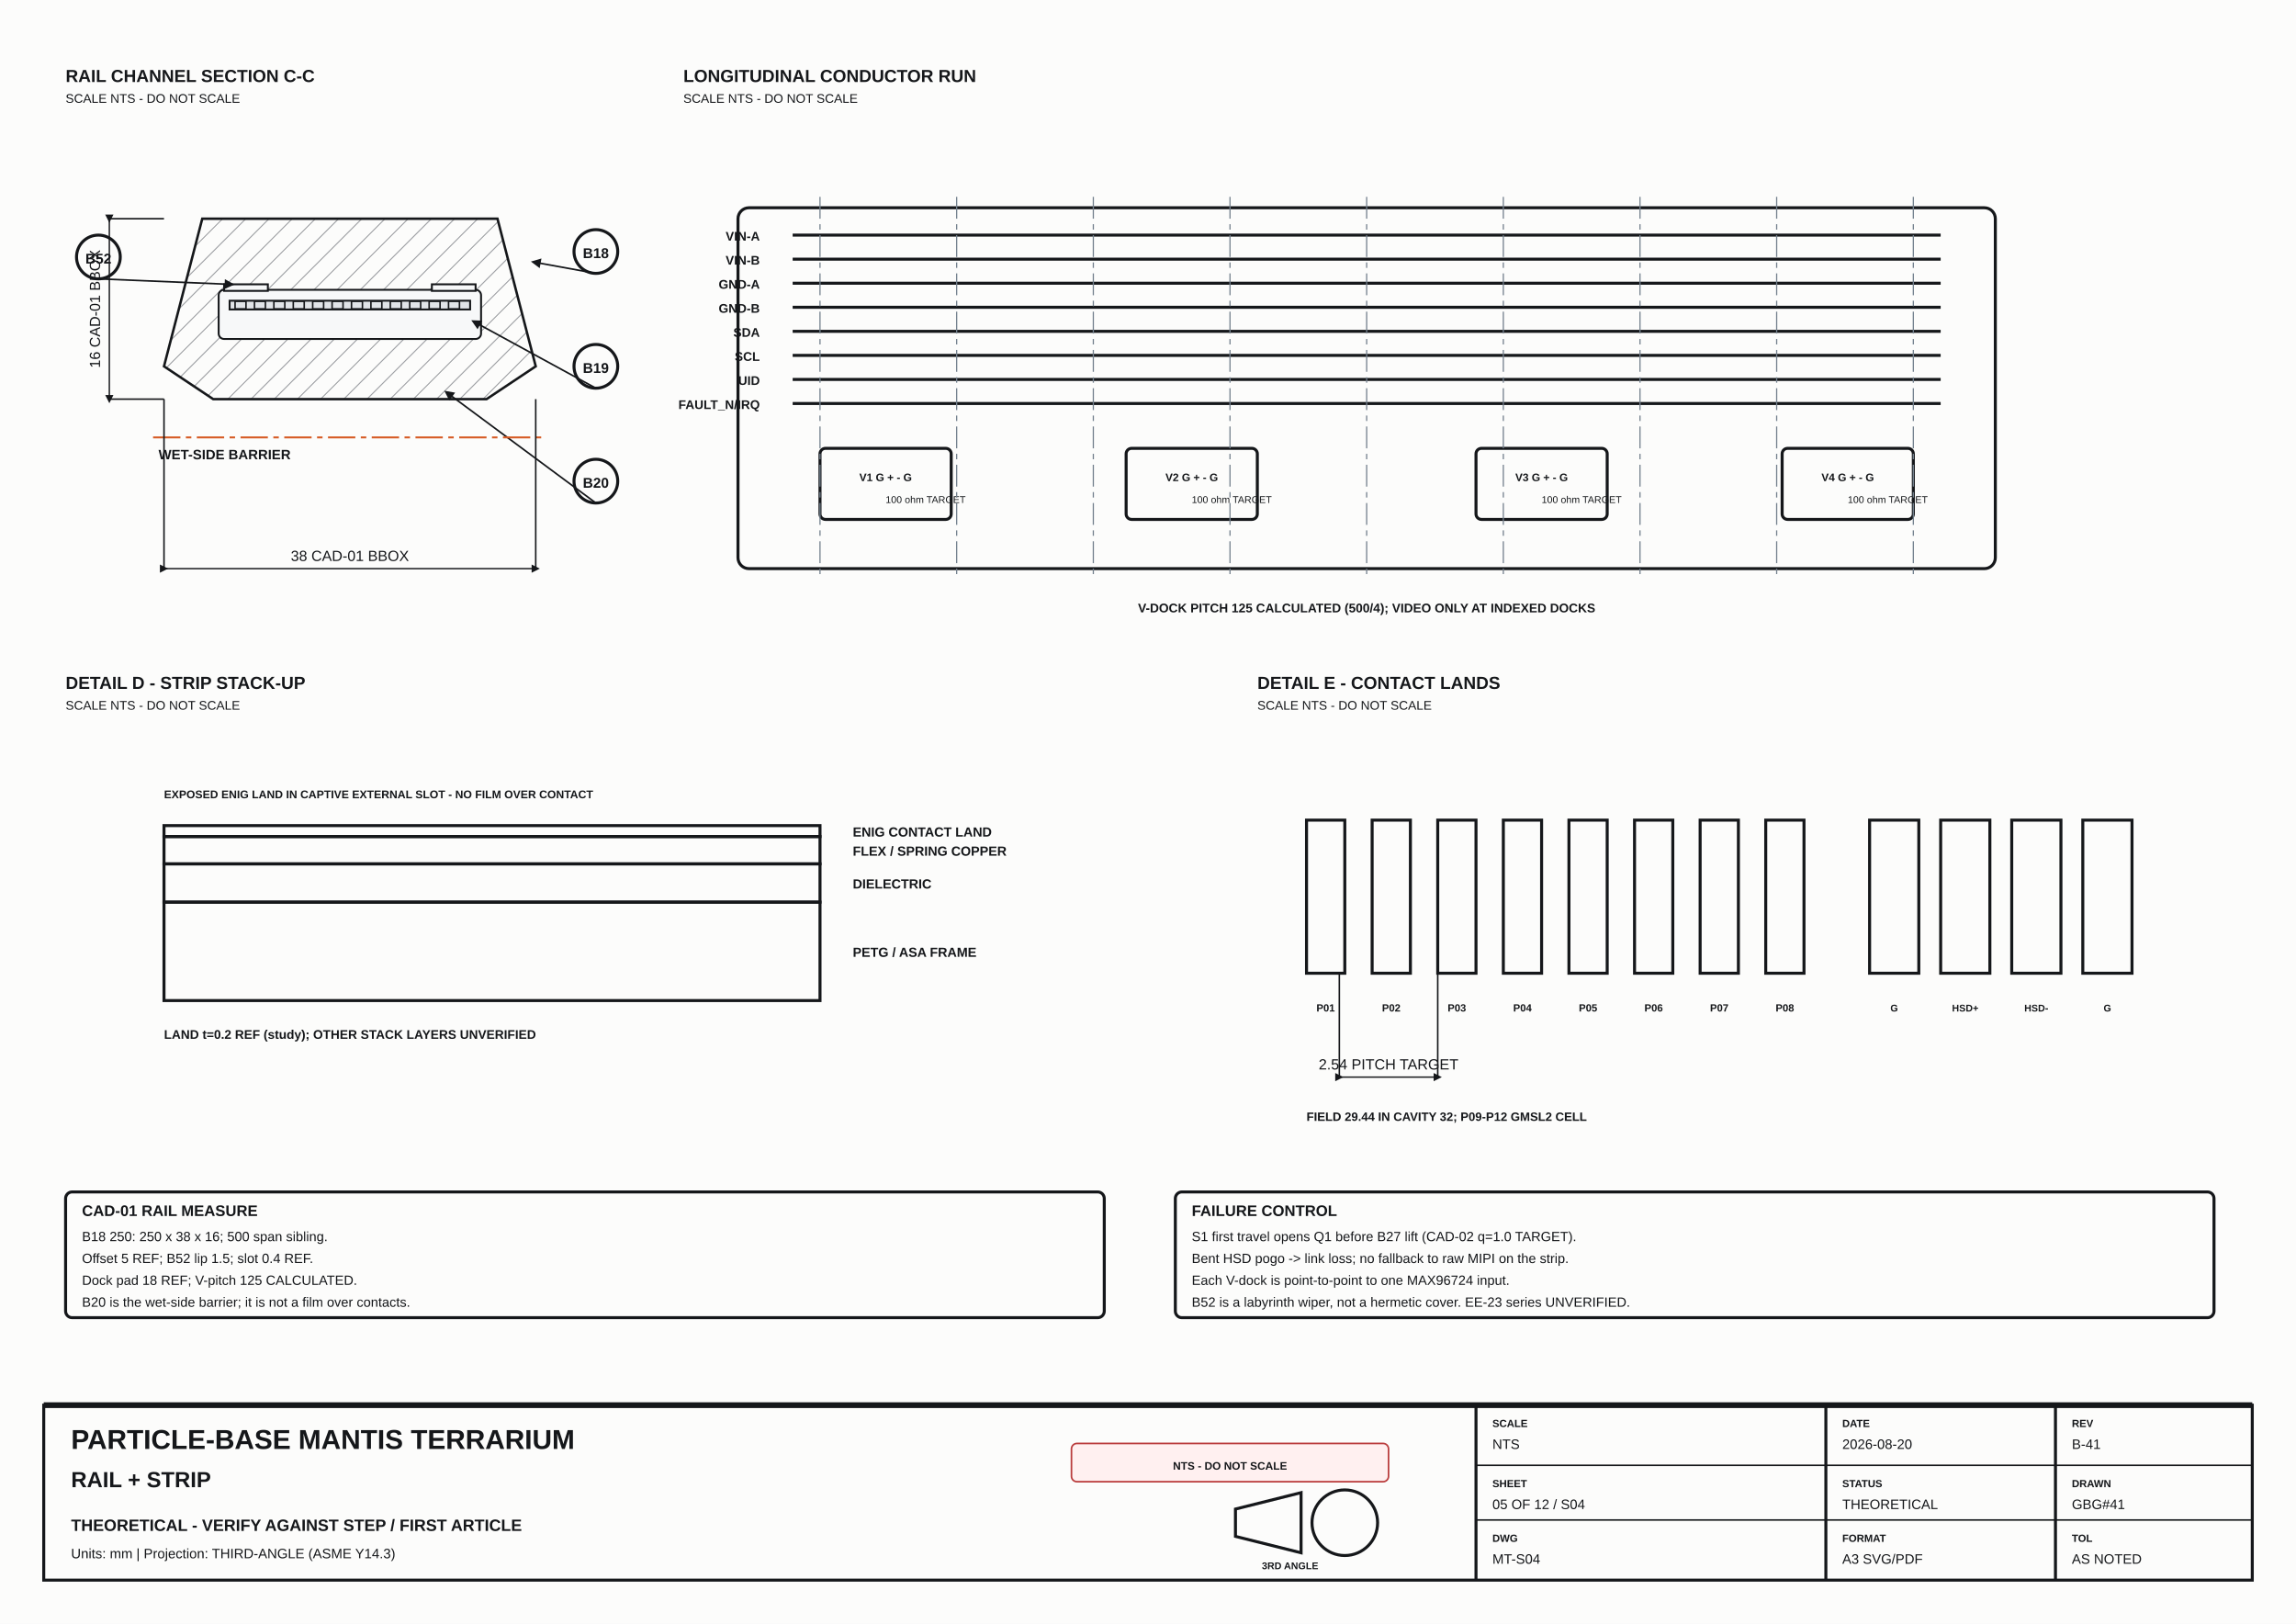
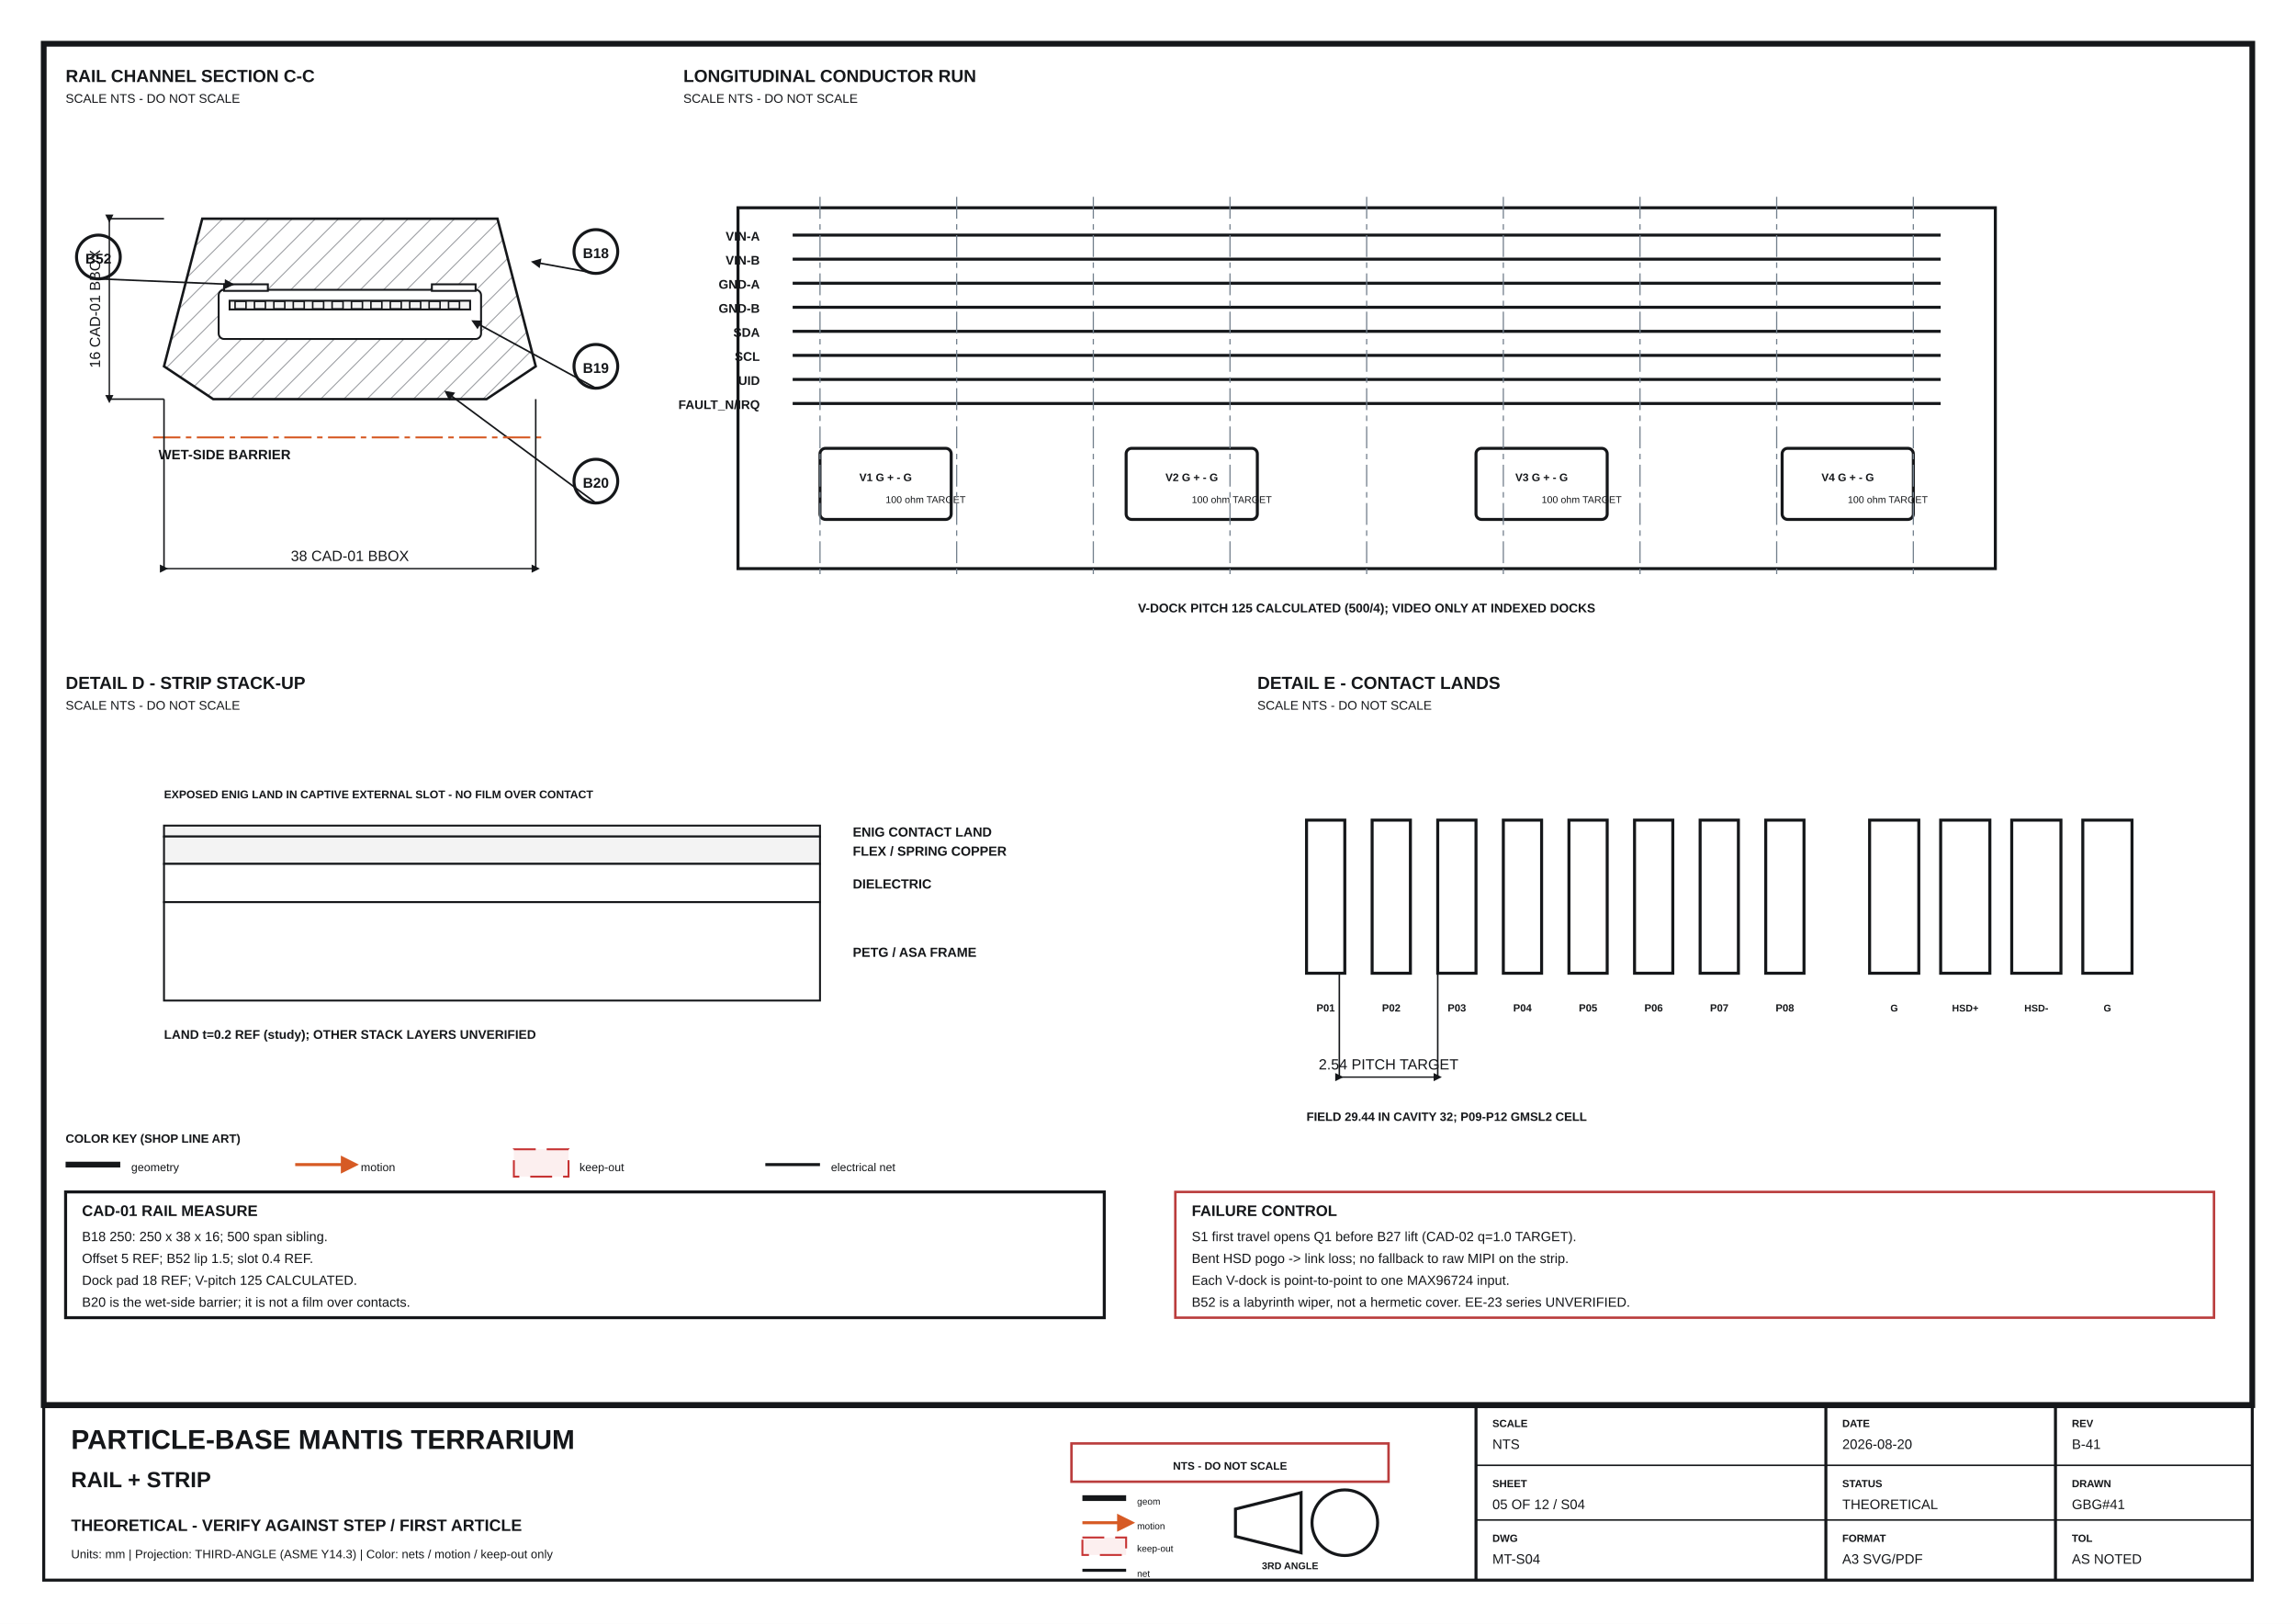
<svg xmlns="http://www.w3.org/2000/svg" width="420mm" height="297mm" viewBox="0 0 420 297">
-   <rect width="420" height="297" fill="#fcfcfb" />
+   <rect width="420" height="297" fill="#ffffff" />
  <defs>
    <marker id="arr" markerWidth="6" markerHeight="6" refX="3" refY="3" orient="auto" markerUnits="strokeWidth">
      <path d="M0,0 L6,3 L0,6 z" fill="#15171a" />
    </marker>
    <marker id="arr-orange" markerWidth="6" markerHeight="6" refX="3" refY="3" orient="auto" markerUnits="strokeWidth">
      <path d="M0,0 L6,3 L0,6 z" fill="#d65a24" />
    </marker>
    <pattern id="hatch" width="3" height="3" patternUnits="userSpaceOnUse" patternTransform="rotate(45)">
      <line x1="0" y1="0" x2="0" y2="3" stroke="#7b7e83" stroke-width="0.25" />
    </pattern>
    <pattern id="screen" width="3" height="3" patternUnits="userSpaceOnUse">
      <path d="M0,0 L3,3 M3,0 L0,3" stroke="#88909a" stroke-width="0.18" />
    </pattern>
    <style>
    text { font-family: Arial, Helvetica, sans-serif; fill:#15171a; }
    .thin { stroke:#15171a; stroke-width:.28; fill:none; }
    .med { stroke:#15171a; stroke-width:.55; fill:none; }
    .heavy { stroke:#15171a; stroke-width:1.05; fill:none; }
    .hidden { stroke:#59616b; stroke-width:.28; stroke-dasharray:2 1.2; fill:none; }
    .phantom { stroke:#d65a24; stroke-width:.35; stroke-dasharray:5 1 1 1; fill:none; }
    .center { stroke:#73808d; stroke-width:.22; stroke-dasharray:4 1 1 1; fill:none; }
    .dim { stroke:#15171a; stroke-width:.25; fill:none; marker-start:url(#arr); marker-end:url(#arr); }
    .leader { stroke:#15171a; stroke-width:.3; fill:none; marker-end:url(#arr); }
    .motion { stroke:#d65a24; stroke-width:.55; fill:none; marker-end:url(#arr-orange); }
-     .ref { fill:#fff6d9; stroke:#c49817; stroke-width:.25; }
-     .unverified { fill:#fff0f0; stroke:#ba3d3d; stroke-width:.3; }
+     .ref { fill:#ffffff; stroke:#15171a; stroke-width:.45; }
+     .unverified { fill:#ffffff; stroke:#ba3d3d; stroke-width:.45; }
    .keepout { fill:#dd3c3c; fill-opacity:.08; stroke:#c63333; stroke-width:.35; stroke-dasharray:4 2; }
-     .metal { fill:#e1e4e8; stroke:#15171a; stroke-width:.35; }
-     .plastic { fill:#f7f8f9; stroke:#15171a; stroke-width:.35; }
+     .metal { fill:#f3f3f3; stroke:#15171a; stroke-width:.35; }
+     .plastic { fill:#ffffff; stroke:#15171a; stroke-width:.35; }
    .cut { fill:url(#hatch); stroke:#15171a; stroke-width:.45; }
  </style>
  </defs>
+   <rect x="8" y="8" width="404" height="249.0" rx="0" class="heavy" />
  <text x="12" y="15" font-size="3.2" font-weight="bold" text-anchor="start">RAIL CHANNEL SECTION C-C</text>
  <text x="12" y="18.8" font-size="2.3" font-weight="normal" text-anchor="start">SCALE NTS - DO NOT SCALE</text>
  <path d="M30 67 L37 40 L91 40 L98 67 L89 73 L39 73 Z" class="cut" />
  <rect x="40" y="53" width="48" height="9" rx="1" class="plastic" />
  <rect x="42" y="55" width="44" height="1.6" rx="0" class="metal" />
  <rect x="43.0" y="55.1" width="2.0" height="1.4" rx="0" class="thin" fill="#d9822b" />
  <rect x="46.55" y="55.1" width="2.0" height="1.4" rx="0" class="thin" fill="#d9822b" />
  <rect x="50.1" y="55.1" width="2.0" height="1.4" rx="0" class="thin" fill="#333333" />
  <rect x="53.65" y="55.1" width="2.0" height="1.4" rx="0" class="thin" fill="#333333" />
  <rect x="57.2" y="55.1" width="2.0" height="1.4" rx="0" class="thin" fill="#2c9c69" />
  <rect x="60.75" y="55.1" width="2.0" height="1.4" rx="0" class="thin" fill="#307ac7" />
  <rect x="64.3" y="55.1" width="2.0" height="1.4" rx="0" class="thin" fill="#7a55a3" />
  <rect x="67.85" y="55.1" width="2.0" height="1.4" rx="0" class="thin" fill="#d34887" />
  <rect x="71.4" y="55.1" width="2.0" height="1.4" rx="0" class="thin" fill="#333333" />
  <rect x="74.95" y="55.1" width="2.0" height="1.4" rx="0" class="thin" fill="#0a7891" />
  <rect x="78.5" y="55.1" width="2.0" height="1.4" rx="0" class="thin" fill="#0a7891" />
  <rect x="82.05" y="55.1" width="2.0" height="1.4" rx="0" class="thin" fill="#333333" />
  <rect x="41" y="52" width="8" height="1.2" rx="0" class="plastic" />
  <rect x="79" y="52" width="8" height="1.2" rx="0" class="plastic" />
  <circle cx="109" cy="46" r="4.0" class="med" fill="#ffffff" />
  <text x="109" y="47.2" font-size="2.6" font-weight="bold" text-anchor="middle">B18</text>
  <line x1="109" y1="50" x2="98" y2="48" class="leader" />
  <circle cx="109" cy="67" r="4.0" class="med" fill="#ffffff" />
  <text x="109" y="68.2" font-size="2.6" font-weight="bold" text-anchor="middle">B19</text>
  <line x1="109" y1="71" x2="87" y2="59" class="leader" />
  <circle cx="109" cy="88" r="4.0" class="med" fill="#ffffff" />
  <text x="109" y="89.2" font-size="2.6" font-weight="bold" text-anchor="middle">B20</text>
  <line x1="109" y1="92" x2="82" y2="72" class="leader" />
  <circle cx="18" cy="47" r="4.0" class="med" fill="#ffffff" />
  <text x="18" y="48.2" font-size="2.6" font-weight="bold" text-anchor="middle">B52</text>
  <line x1="18" y1="51" x2="42" y2="52" class="leader" />
  <text x="29" y="84" font-size="2.5" font-weight="bold" text-anchor="start" fill="#b52d2d">WET-SIDE BARRIER</text>
  <line x1="28" y1="80" x2="100" y2="80" class="phantom" />
  <line x1="30" y1="73" x2="30" y2="104" class="thin" />
  <line x1="98" y1="73" x2="98" y2="104" class="thin" />
  <line x1="30" y1="104" x2="98" y2="104" class="dim" />
  <text x="64.0" y="102.6" font-size="2.7" font-weight="normal" text-anchor="middle">38 CAD-01 BBOX</text>
  <line x1="30" y1="40" x2="20" y2="40" class="thin" />
  <line x1="30" y1="73" x2="20" y2="73" class="thin" />
  <line x1="20" y1="40" x2="20" y2="73" class="dim" />
  <text x="18.3" y="56.5" font-size="2.7" font-weight="normal" text-anchor="middle" transform="rotate(-90 18.3 56.5)">16 CAD-01 BBOX</text>
  <text x="125" y="15" font-size="3.2" font-weight="bold" text-anchor="start">LONGITUDINAL CONDUCTOR RUN</text>
  <text x="125" y="18.8" font-size="2.3" font-weight="normal" text-anchor="start">SCALE NTS - DO NOT SCALE</text>
-   <rect x="135" y="38" width="230" height="66" rx="2" class="med" fill="#f3f5f6" />
+   <rect x="135" y="38" width="230" height="66" rx="0" class="med" fill="#ffffff" />
  <line x1="145" y1="43.0" x2="355" y2="43.0" class="med" stroke="#d9822b" />
  <text x="139" y="44.0" font-size="2.3" font-weight="bold" text-anchor="end" fill="#d9822b">VIN-A</text>
  <line x1="145" y1="47.4" x2="355" y2="47.4" class="med" stroke="#d9822b" />
  <text x="139" y="48.4" font-size="2.3" font-weight="bold" text-anchor="end" fill="#d9822b">VIN-B</text>
  <line x1="145" y1="51.8" x2="355" y2="51.8" class="med" stroke="#333333" />
  <text x="139" y="52.8" font-size="2.3" font-weight="bold" text-anchor="end" fill="#333333">GND-A</text>
  <line x1="145" y1="56.2" x2="355" y2="56.2" class="med" stroke="#333333" />
  <text x="139" y="57.2" font-size="2.3" font-weight="bold" text-anchor="end" fill="#333333">GND-B</text>
  <line x1="145" y1="60.6" x2="355" y2="60.6" class="med" stroke="#2c9c69" />
  <text x="139" y="61.6" font-size="2.3" font-weight="bold" text-anchor="end" fill="#2c9c69">SDA</text>
  <line x1="145" y1="65.0" x2="355" y2="65.0" class="med" stroke="#307ac7" />
  <text x="139" y="66.0" font-size="2.3" font-weight="bold" text-anchor="end" fill="#307ac7">SCL</text>
  <line x1="145" y1="69.4" x2="355" y2="69.4" class="med" stroke="#7a55a3" />
  <text x="139" y="70.4" font-size="2.3" font-weight="bold" text-anchor="end" fill="#7a55a3">UID</text>
  <line x1="145" y1="73.8" x2="355" y2="73.8" class="med" stroke="#d34887" />
  <text x="139" y="74.8" font-size="2.3" font-weight="bold" text-anchor="end" fill="#d34887">FAULT_N/IRQ</text>
-   <rect x="150" y="82" width="24" height="13" rx="1" class="med" fill="#e7f5f6" />
+   <rect x="150" y="82" width="24" height="13" rx="1" class="med" fill="#ffffff" />
  <text x="162" y="88" font-size="2.0" font-weight="bold" text-anchor="middle" fill="#0a7891">V1  G + - G</text>
  <text x="162" y="92" font-size="1.8" font-weight="middle" text-anchor="start">100 ohm TARGET</text>
-   <rect x="206" y="82" width="24" height="13" rx="1" class="med" fill="#e7f5f6" />
+   <rect x="206" y="82" width="24" height="13" rx="1" class="med" fill="#ffffff" />
  <text x="218" y="88" font-size="2.0" font-weight="bold" text-anchor="middle" fill="#0a7891">V2  G + - G</text>
  <text x="218" y="92" font-size="1.8" font-weight="middle" text-anchor="start">100 ohm TARGET</text>
-   <rect x="270" y="82" width="24" height="13" rx="1" class="med" fill="#e7f5f6" />
+   <rect x="270" y="82" width="24" height="13" rx="1" class="med" fill="#ffffff" />
  <text x="282" y="88" font-size="2.0" font-weight="bold" text-anchor="middle" fill="#0a7891">V3  G + - G</text>
  <text x="282" y="92" font-size="1.8" font-weight="middle" text-anchor="start">100 ohm TARGET</text>
-   <rect x="326" y="82" width="24" height="13" rx="1" class="med" fill="#e7f5f6" />
+   <rect x="326" y="82" width="24" height="13" rx="1" class="med" fill="#ffffff" />
  <text x="338" y="88" font-size="2.0" font-weight="bold" text-anchor="middle" fill="#0a7891">V4  G + - G</text>
  <text x="338" y="92" font-size="1.8" font-weight="middle" text-anchor="start">100 ohm TARGET</text>
  <line x1="150" y1="36" x2="150" y2="106" class="center" />
  <line x1="175" y1="36" x2="175" y2="106" class="center" />
  <line x1="200" y1="36" x2="200" y2="106" class="center" />
  <line x1="225" y1="36" x2="225" y2="106" class="center" />
  <line x1="250" y1="36" x2="250" y2="106" class="center" />
  <line x1="275" y1="36" x2="275" y2="106" class="center" />
  <line x1="300" y1="36" x2="300" y2="106" class="center" />
  <line x1="325" y1="36" x2="325" y2="106" class="center" />
  <line x1="350" y1="36" x2="350" y2="106" class="center" />
  <text x="250" y="112" font-size="2.3" font-weight="bold" text-anchor="middle">V-DOCK PITCH 125 CALCULATED (500/4); VIDEO ONLY AT INDEXED DOCKS</text>
  <text x="12" y="126" font-size="3.2" font-weight="bold" text-anchor="start">DETAIL D - STRIP STACK-UP</text>
  <text x="12" y="129.8" font-size="2.3" font-weight="normal" text-anchor="start">SCALE NTS - DO NOT SCALE</text>
  <text x="30" y="146" font-size="2.05" font-weight="bold" text-anchor="start" fill="#b52d2d">EXPOSED ENIG LAND IN CAPTIVE EXTERNAL SLOT - NO FILM OVER CONTACT</text>
-   <rect x="30" y="151" width="120" height="2" rx="0" class="med" fill="#e6b84a" />
+   <rect x="30" y="151" width="120" height="2" rx="0" class="metal" />
  <text x="156" y="153.0" font-size="2.4" font-weight="bold" text-anchor="start">ENIG CONTACT LAND</text>
-   <rect x="30" y="153" width="120" height="5" rx="0" class="med" fill="#d77c3d" />
+   <rect x="30" y="153" width="120" height="5" rx="0" class="metal" />
  <text x="156" y="156.5" font-size="2.4" font-weight="bold" text-anchor="start">FLEX / SPRING COPPER</text>
-   <rect x="30" y="158" width="120" height="7" rx="0" class="med" fill="#d7e4f0" />
+   <rect x="30" y="158" width="120" height="7" rx="0" class="plastic" />
  <text x="156" y="162.5" font-size="2.4" font-weight="bold" text-anchor="start">DIELECTRIC</text>
-   <rect x="30" y="165" width="120" height="18" rx="0" class="med" fill="#f4f5f6" />
+   <rect x="30" y="165" width="120" height="18" rx="0" class="plastic" />
  <text x="156" y="175.0" font-size="2.4" font-weight="bold" text-anchor="start">PETG / ASA FRAME</text>
  <text x="30" y="190" font-size="2.3" font-weight="bold" text-anchor="start" fill="#b52d2d">LAND t=0.2 REF (study); OTHER STACK LAYERS UNVERIFIED</text>
  <text x="230" y="126" font-size="3.2" font-weight="bold" text-anchor="start">DETAIL E - CONTACT LANDS</text>
  <text x="230" y="129.8" font-size="2.3" font-weight="normal" text-anchor="start">SCALE NTS - DO NOT SCALE</text>
  <rect x="239" y="150" width="7" height="28" rx="0" class="med" fill="#d9822b" />
  <text x="242.5" y="185" font-size="1.9" font-weight="bold" text-anchor="middle" fill="#d9822b">P01</text>
  <rect x="251" y="150" width="7" height="28" rx="0" class="med" fill="#d9822b" />
  <text x="254.5" y="185" font-size="1.9" font-weight="bold" text-anchor="middle" fill="#d9822b">P02</text>
  <rect x="263" y="150" width="7" height="28" rx="0" class="med" fill="#333333" />
  <text x="266.5" y="185" font-size="1.9" font-weight="bold" text-anchor="middle" fill="#333333">P03</text>
  <rect x="275" y="150" width="7" height="28" rx="0" class="med" fill="#333333" />
  <text x="278.5" y="185" font-size="1.9" font-weight="bold" text-anchor="middle" fill="#333333">P04</text>
  <rect x="287" y="150" width="7" height="28" rx="0" class="med" fill="#2c9c69" />
  <text x="290.5" y="185" font-size="1.9" font-weight="bold" text-anchor="middle" fill="#2c9c69">P05</text>
  <rect x="299" y="150" width="7" height="28" rx="0" class="med" fill="#307ac7" />
  <text x="302.5" y="185" font-size="1.9" font-weight="bold" text-anchor="middle" fill="#307ac7">P06</text>
  <rect x="311" y="150" width="7" height="28" rx="0" class="med" fill="#7a55a3" />
  <text x="314.5" y="185" font-size="1.9" font-weight="bold" text-anchor="middle" fill="#7a55a3">P07</text>
  <rect x="323" y="150" width="7" height="28" rx="0" class="med" fill="#d34887" />
  <text x="326.5" y="185" font-size="1.9" font-weight="bold" text-anchor="middle" fill="#d34887">P08</text>
  <rect x="342" y="150" width="9" height="28" rx="0" class="med" fill="#333" />
  <text x="346.5" y="185" font-size="1.8" font-weight="bold" text-anchor="middle" fill="#333">G</text>
  <rect x="355" y="150" width="9" height="28" rx="0" class="med" fill="#0a7891" />
  <text x="359.5" y="185" font-size="1.8" font-weight="bold" text-anchor="middle" fill="#0a7891">HSD+</text>
  <rect x="368" y="150" width="9" height="28" rx="0" class="med" fill="#0a7891" />
  <text x="372.5" y="185" font-size="1.8" font-weight="bold" text-anchor="middle" fill="#0a7891">HSD-</text>
  <rect x="381" y="150" width="9" height="28" rx="0" class="med" fill="#333" />
  <text x="385.5" y="185" font-size="1.8" font-weight="bold" text-anchor="middle" fill="#333">G</text>
  <line x1="245" y1="178" x2="245" y2="197" class="thin" />
  <line x1="263" y1="178" x2="263" y2="197" class="thin" />
  <line x1="245" y1="197" x2="263" y2="197" class="dim" />
  <text x="254.0" y="195.6" font-size="2.7" font-weight="normal" text-anchor="middle">2.54 PITCH TARGET</text>
  <text x="239" y="205" font-size="2.2" font-weight="bold" text-anchor="start">FIELD 29.44 IN CAVITY 32; P09-P12 GMSL2 CELL</text>
-   <rect x="12" y="218" width="190" height="23.0" rx="1.2" class="med" fill="#fff6d9" />
+   <text x="12" y="209" font-size="2.2" font-weight="bold" text-anchor="start">COLOR KEY (SHOP LINE ART)</text>
+   <line x1="12" y1="213" x2="22" y2="213" class="heavy" />
+   <text x="24" y="214.2" font-size="2.1" font-weight="normal" text-anchor="start">geometry</text>
+   <line x1="54" y1="213" x2="64" y2="213" class="motion" />
+   <text x="66" y="214.2" font-size="2.1" font-weight="normal" text-anchor="start">motion</text>
+   <rect x="94" y="210.2" width="10" height="5" rx="0" class="keepout" />
+   <text x="106" y="214.2" font-size="2.1" font-weight="normal" text-anchor="start">keep-out</text>
+   <line x1="140" y1="213" x2="150" y2="213" class="med" stroke="#0a7891" />
+   <text x="152" y="214.2" font-size="2.1" font-weight="normal" text-anchor="start">electrical net</text>
+   <rect x="12" y="218" width="190" height="23.0" rx="0" class="med" fill="#ffffff" />
  <text x="15" y="222.4" font-size="2.8" font-weight="bold" text-anchor="start">CAD-01 RAIL MEASURE</text>
  <text x="15" y="227" font-size="2.45" font-weight="normal" text-anchor="start">B18 250: 250 x 38 x 16; 500 span sibling.</text>
  <text x="15" y="231" font-size="2.45" font-weight="normal" text-anchor="start">Offset 5 REF; B52 lip 1.5; slot 0.4 REF.</text>
  <text x="15" y="235" font-size="2.45" font-weight="normal" text-anchor="start">Dock pad 18 REF; V-pitch 125 CALCULATED.</text>
  <text x="15" y="239" font-size="2.45" font-weight="normal" text-anchor="start">B20 is the wet-side barrier; it is not a film over contacts.</text>
-   <rect x="215" y="218" width="190" height="23.0" rx="1.2" class="med" fill="#fff0f0" />
+   <rect x="215" y="218" width="190" height="23.0" rx="0" class="unverified" fill="#ffffff" />
  <text x="218" y="222.4" font-size="2.8" font-weight="bold" text-anchor="start">FAILURE CONTROL</text>
  <text x="218" y="227" font-size="2.45" font-weight="normal" text-anchor="start">S1 first travel opens Q1 before B27 lift (CAD-02 q=1.0 TARGET).</text>
  <text x="218" y="231" font-size="2.45" font-weight="normal" text-anchor="start">Bent HSD pogo -&gt; link loss; no fallback to raw MIPI on the strip.</text>
  <text x="218" y="235" font-size="2.45" font-weight="normal" text-anchor="start">Each V-dock is point-to-point to one MAX96724 input.</text>
  <text x="218" y="239" font-size="2.45" font-weight="normal" text-anchor="start">B52 is a labyrinth wiper, not a hermetic cover. EE-23 series UNVERIFIED.</text>
  <line x1="8" y1="257.0" x2="412" y2="257.0" class="heavy" />
  <rect x="8" y="257.0" width="404" height="32" rx="0" class="med" />
  <line x1="270" y1="257.0" x2="270" y2="289" class="med" />
  <line x1="334" y1="257.0" x2="334" y2="289" class="med" />
  <line x1="376" y1="257.0" x2="376" y2="289" class="med" />
  <line x1="270" y1="268.0" x2="412" y2="268.0" class="thin" />
  <line x1="270" y1="278.0" x2="412" y2="278.0" class="thin" />
  <text x="13" y="265.0" font-size="5.0" font-weight="bold" text-anchor="start">PARTICLE-BASE MANTIS TERRARIUM</text>
  <text x="13" y="272.0" font-size="4.0" font-weight="bold" text-anchor="start">RAIL + STRIP</text>
  <text x="13" y="280.0" font-size="3.0" font-weight="bold" text-anchor="start" fill="#ba3d3d">THEORETICAL - VERIFY AGAINST STEP / FIRST ARTICLE</text>
-   <text x="13" y="285.0" font-size="2.5" font-weight="normal" text-anchor="start">Units: mm | Projection: THIRD-ANGLE (ASME Y14.3)</text>
+   <text x="13" y="285.0" font-size="2.2" font-weight="normal" text-anchor="start">Units: mm | Projection: THIRD-ANGLE (ASME Y14.3) | Color: nets / motion / keep-out only</text>
  <text x="273" y="261.0" font-size="1.9" font-weight="bold" text-anchor="start">SCALE</text>
  <text x="273" y="265.0" font-size="2.5" font-weight="normal" text-anchor="start">NTS</text>
  <text x="337" y="261.0" font-size="1.9" font-weight="bold" text-anchor="start">DATE</text>
  <text x="337" y="265.0" font-size="2.5" font-weight="normal" text-anchor="start">2026-08-20</text>
  <text x="379" y="261.0" font-size="1.9" font-weight="bold" text-anchor="start">REV</text>
  <text x="379" y="265.0" font-size="2.5" font-weight="normal" text-anchor="start">B-41</text>
  <text x="273" y="272.0" font-size="1.9" font-weight="bold" text-anchor="start">SHEET</text>
  <text x="273" y="276.0" font-size="2.5" font-weight="normal" text-anchor="start">05 OF 12 / S04</text>
  <text x="337" y="272.0" font-size="1.9" font-weight="bold" text-anchor="start">STATUS</text>
  <text x="337" y="276.0" font-size="2.5" font-weight="normal" text-anchor="start">THEORETICAL</text>
  <text x="379" y="272.0" font-size="1.9" font-weight="bold" text-anchor="start">DRAWN</text>
  <text x="379" y="276.0" font-size="2.5" font-weight="normal" text-anchor="start">GBG#41</text>
  <text x="273" y="282.0" font-size="1.9" font-weight="bold" text-anchor="start">DWG</text>
  <text x="273" y="286.0" font-size="2.5" font-weight="normal" text-anchor="start">MT-S04</text>
  <text x="337" y="282.0" font-size="1.9" font-weight="bold" text-anchor="start">FORMAT</text>
  <text x="337" y="286.0" font-size="2.5" font-weight="normal" text-anchor="start">A3 SVG/PDF</text>
  <text x="379" y="282.0" font-size="1.9" font-weight="bold" text-anchor="start">TOL</text>
  <text x="379" y="286.0" font-size="2.5" font-weight="normal" text-anchor="start">AS NOTED</text>
  <path d="M226 276.0 L238 273.0 L238 284.0 L226 281.0 Z" class="med" />
  <circle cx="246" cy="278.5" r="6" class="med" />
  <text x="236" y="287.0" font-size="1.8" font-weight="bold" text-anchor="middle">3RD ANGLE</text>
-   <rect x="196" y="264.0" width="58" height="7" rx="1" class="unverified" fill="#fff0f0" />
+   <rect x="196" y="264.0" width="58" height="7" rx="0" class="unverified" />
  <text x="225" y="268.8" font-size="2.0" font-weight="bold" text-anchor="middle" fill="#ba3d3d">NTS - DO NOT SCALE</text>
+   <line x1="198" y1="274.0" x2="206" y2="274.0" class="heavy" />
+   <text x="208" y="275.2" font-size="1.7" font-weight="normal" text-anchor="start">geom</text>
+   <line x1="198" y1="278.5" x2="206" y2="278.5" class="motion" />
+   <text x="208" y="279.7" font-size="1.7" font-weight="normal" text-anchor="start">motion</text>
+   <rect x="198" y="281.2" width="8" height="3.2" rx="0" class="keepout" />
+   <text x="208" y="283.8" font-size="1.7" font-weight="normal" text-anchor="start">keep-out</text>
+   <line x1="198" y1="287.2" x2="206" y2="287.2" class="med" stroke="#0a7891" />
+   <text x="208" y="288.4" font-size="1.7" font-weight="normal" text-anchor="start">net</text>
</svg>
